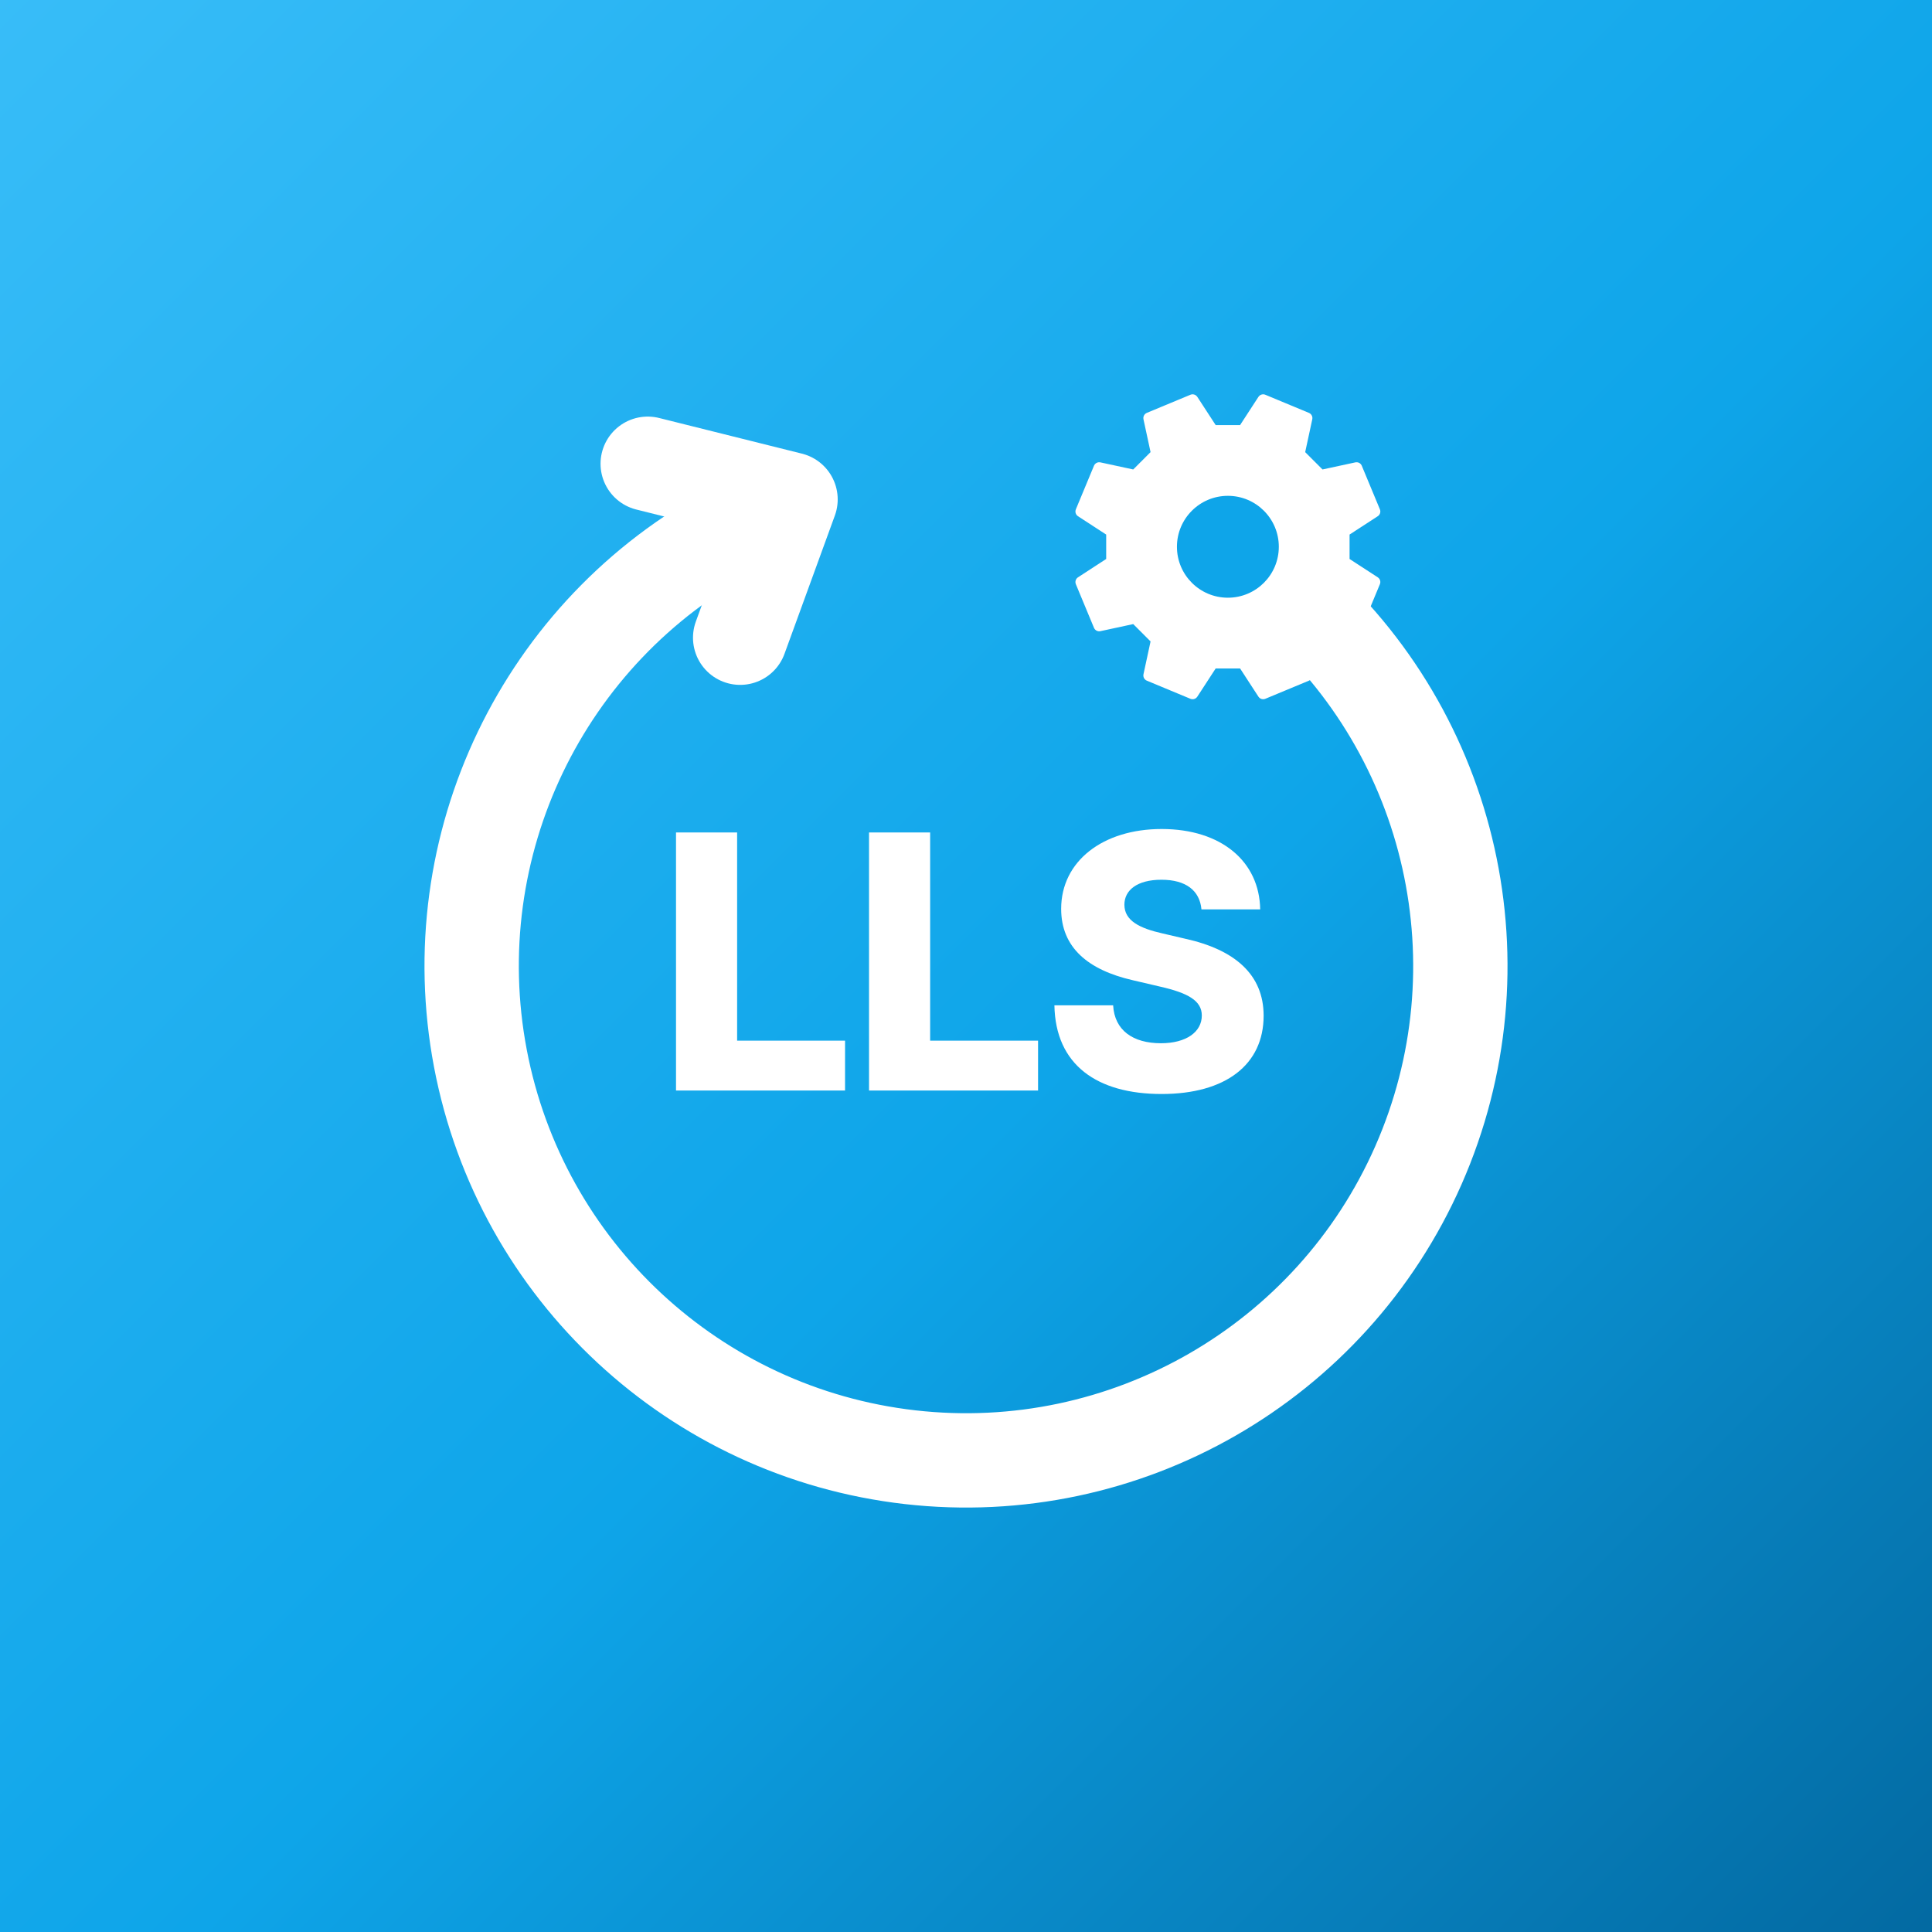
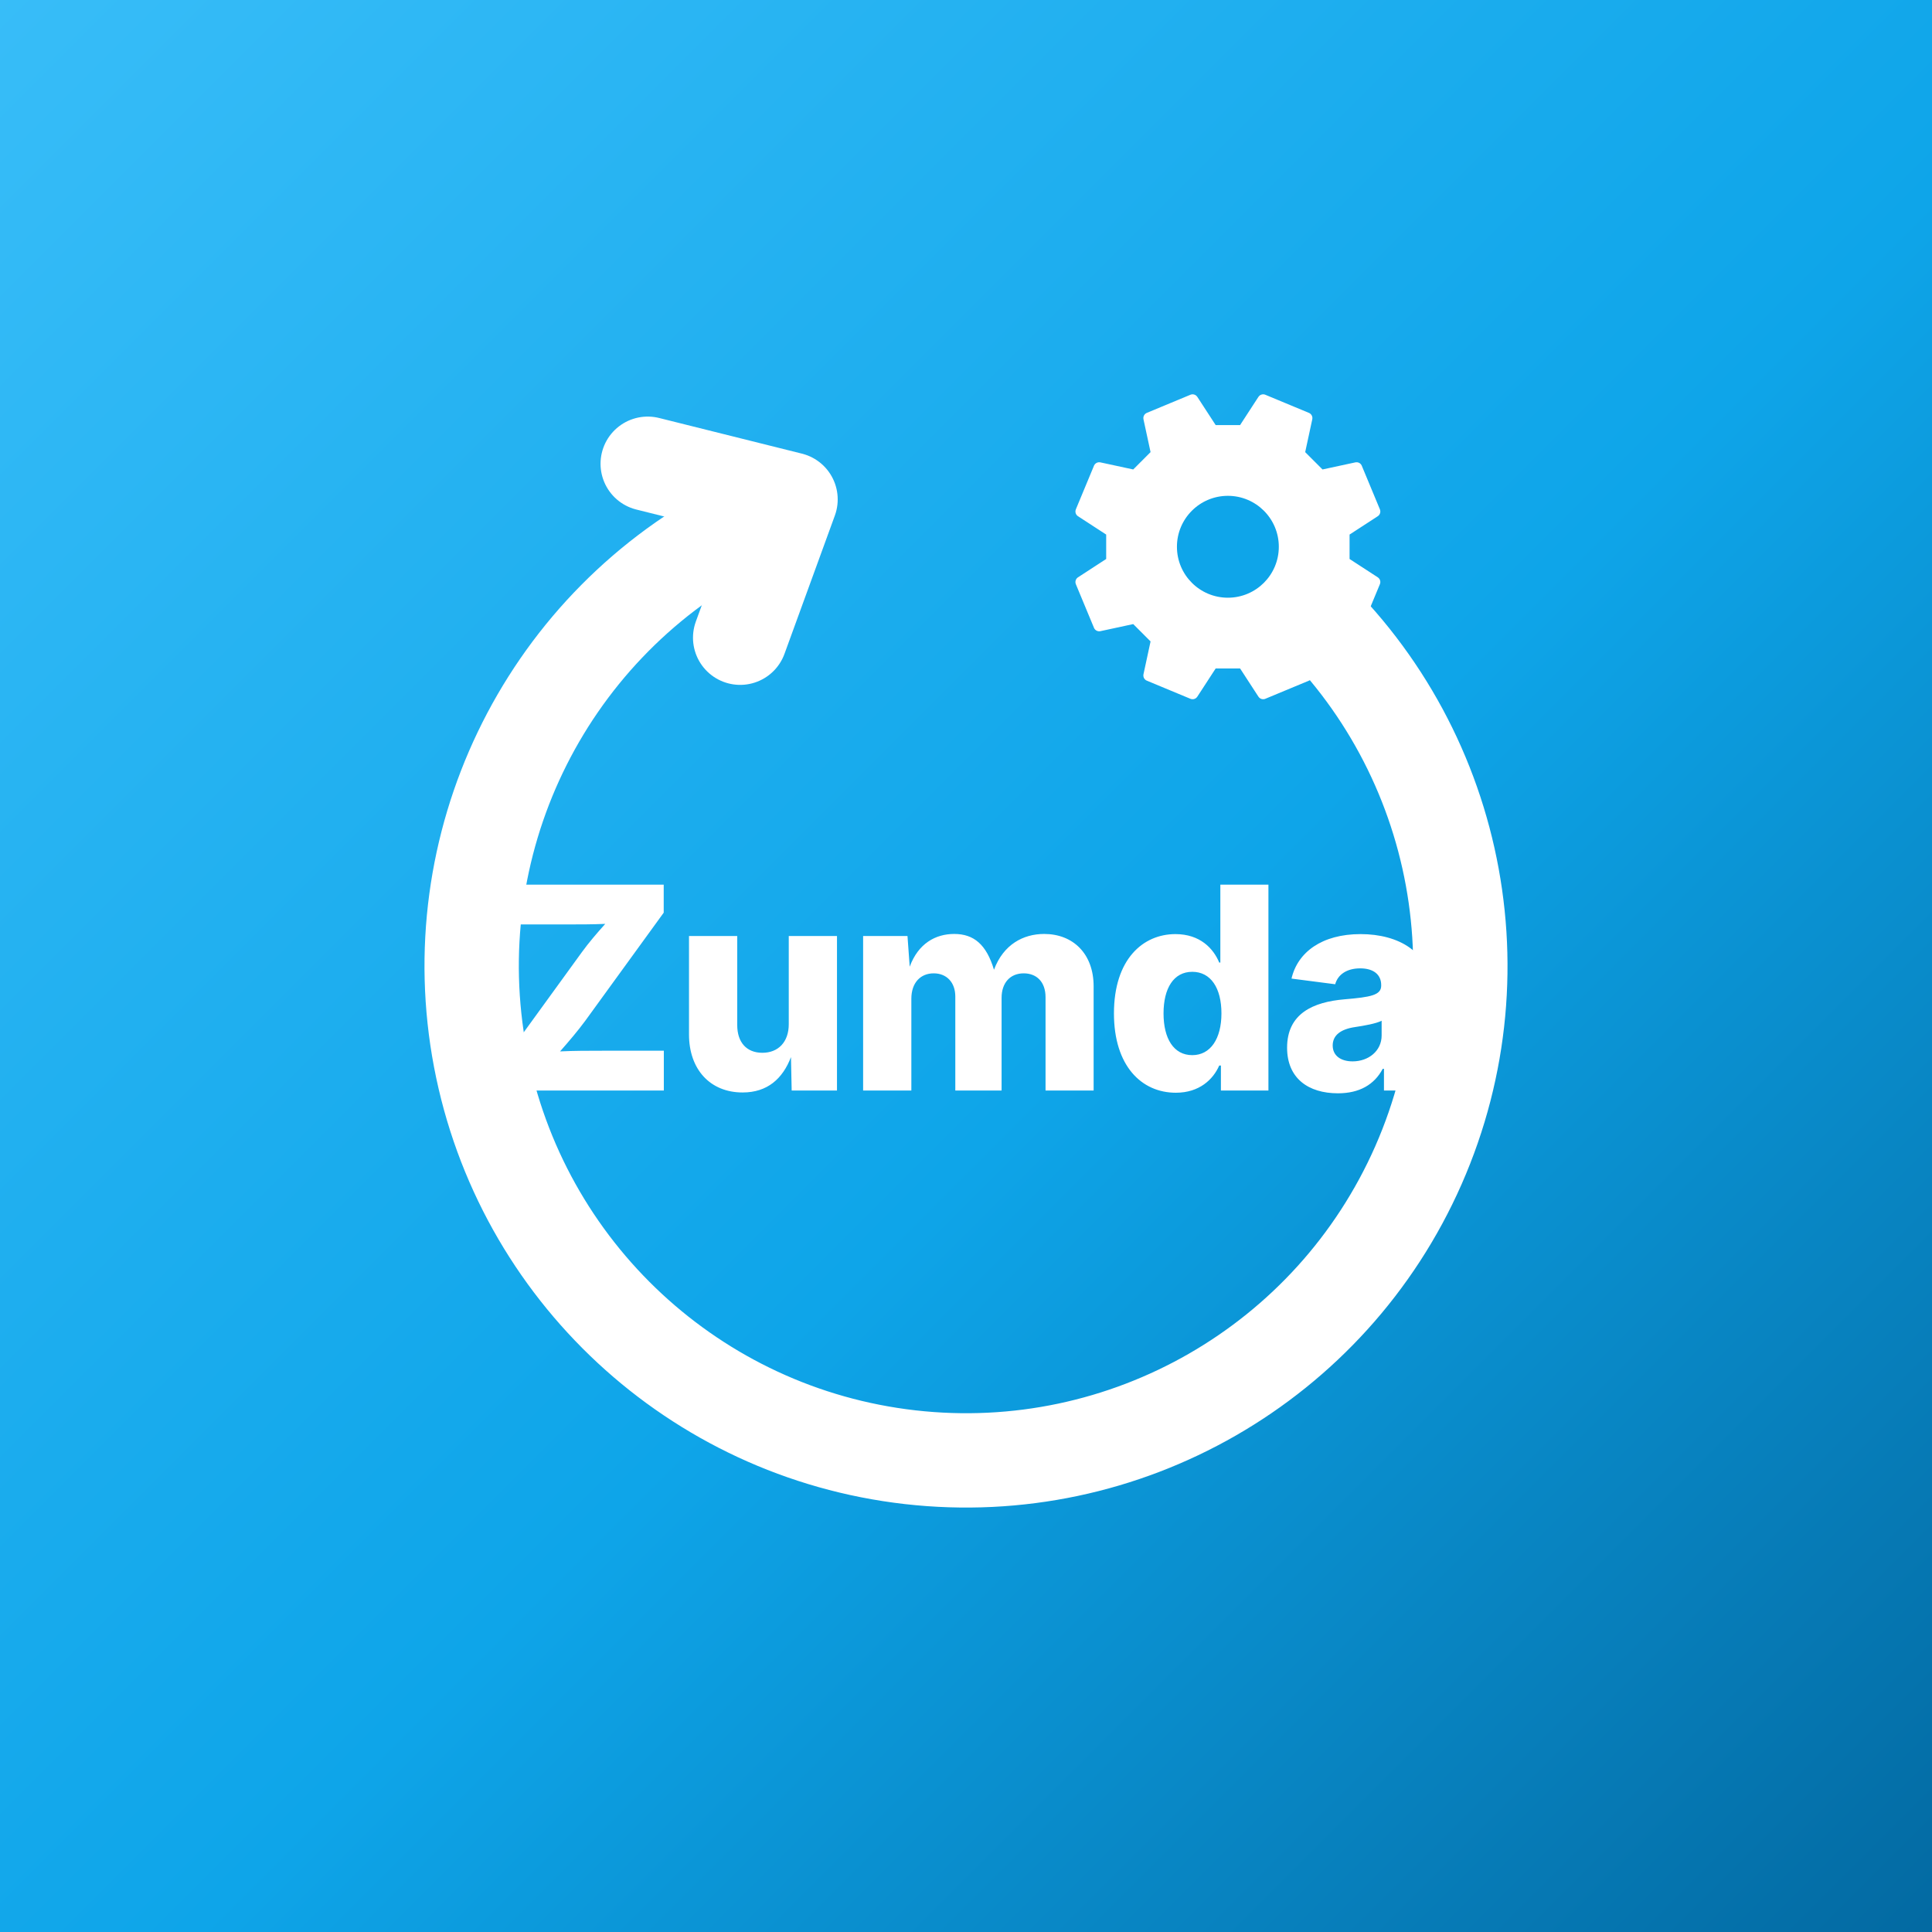
<svg xmlns="http://www.w3.org/2000/svg" width="1024" height="1024" viewBox="0 0 1024 1024">
  <defs>
    <linearGradient id="bg" x1="0" y1="0" x2="1" y2="1">
      <stop offset="0" stop-color="#38BDF8" />
      <stop offset="0.55" stop-color="#0EA5E9" />
      <stop offset="1" stop-color="#0369A1" />
    </linearGradient>
  </defs>
  <rect width="1024" height="1024" fill="url(#bg)" />
  <path d="M 683.9 314.3 A 262 262 0 1 1 389.0 280.7" fill="none" stroke="#FFFFFF" stroke-width="50" stroke-linecap="round" />
  <path d="M 343.3 245.8 L 419.0 264.7 L 392.3 338.0" fill="none" stroke="#FFFFFF" stroke-width="50" stroke-linecap="round" stroke-linejoin="round" />
  <polygon points="712.3,297.9 728.6,308.5 719.0,331.6 700.0,327.5 688.5,339.0 692.6,358.0 669.5,367.6 658.9,351.3 642.7,351.3 632.1,367.6 609.0,358.0 613.1,339.0 601.6,327.5 582.6,331.6 573.0,308.5 589.3,297.9 589.3,281.7 573.0,271.1 582.6,248.0 601.6,252.1 613.1,240.6 609.0,221.6 632.1,212.0 642.7,228.3 658.9,228.3 669.5,212.0 692.6,221.6 688.5,240.6 700.0,252.1 719.0,248.0 728.6,271.1 712.3,281.7" fill="#FFFFFF" stroke="#FFFFFF" stroke-width="6" stroke-linejoin="round" />
  <circle cx="650.8" cy="289.8" r="27" fill="#0EA5E9" />
-   <text x="512" y="578" text-anchor="middle" font-family="Inter, 'Helvetica Neue', Arial, sans-serif" font-weight="800" font-size="188" letter-spacing="-4" fill="#FFFFFF">LLS</text>
+   <text x="512" y="578" text-anchor="middle" font-family="Inter, 'Helvetica Neue', Arial, sans-serif" font-weight="800" font-size="150" letter-spacing="-3" fill="#FFFFFF">Zumda</text>
</svg>
